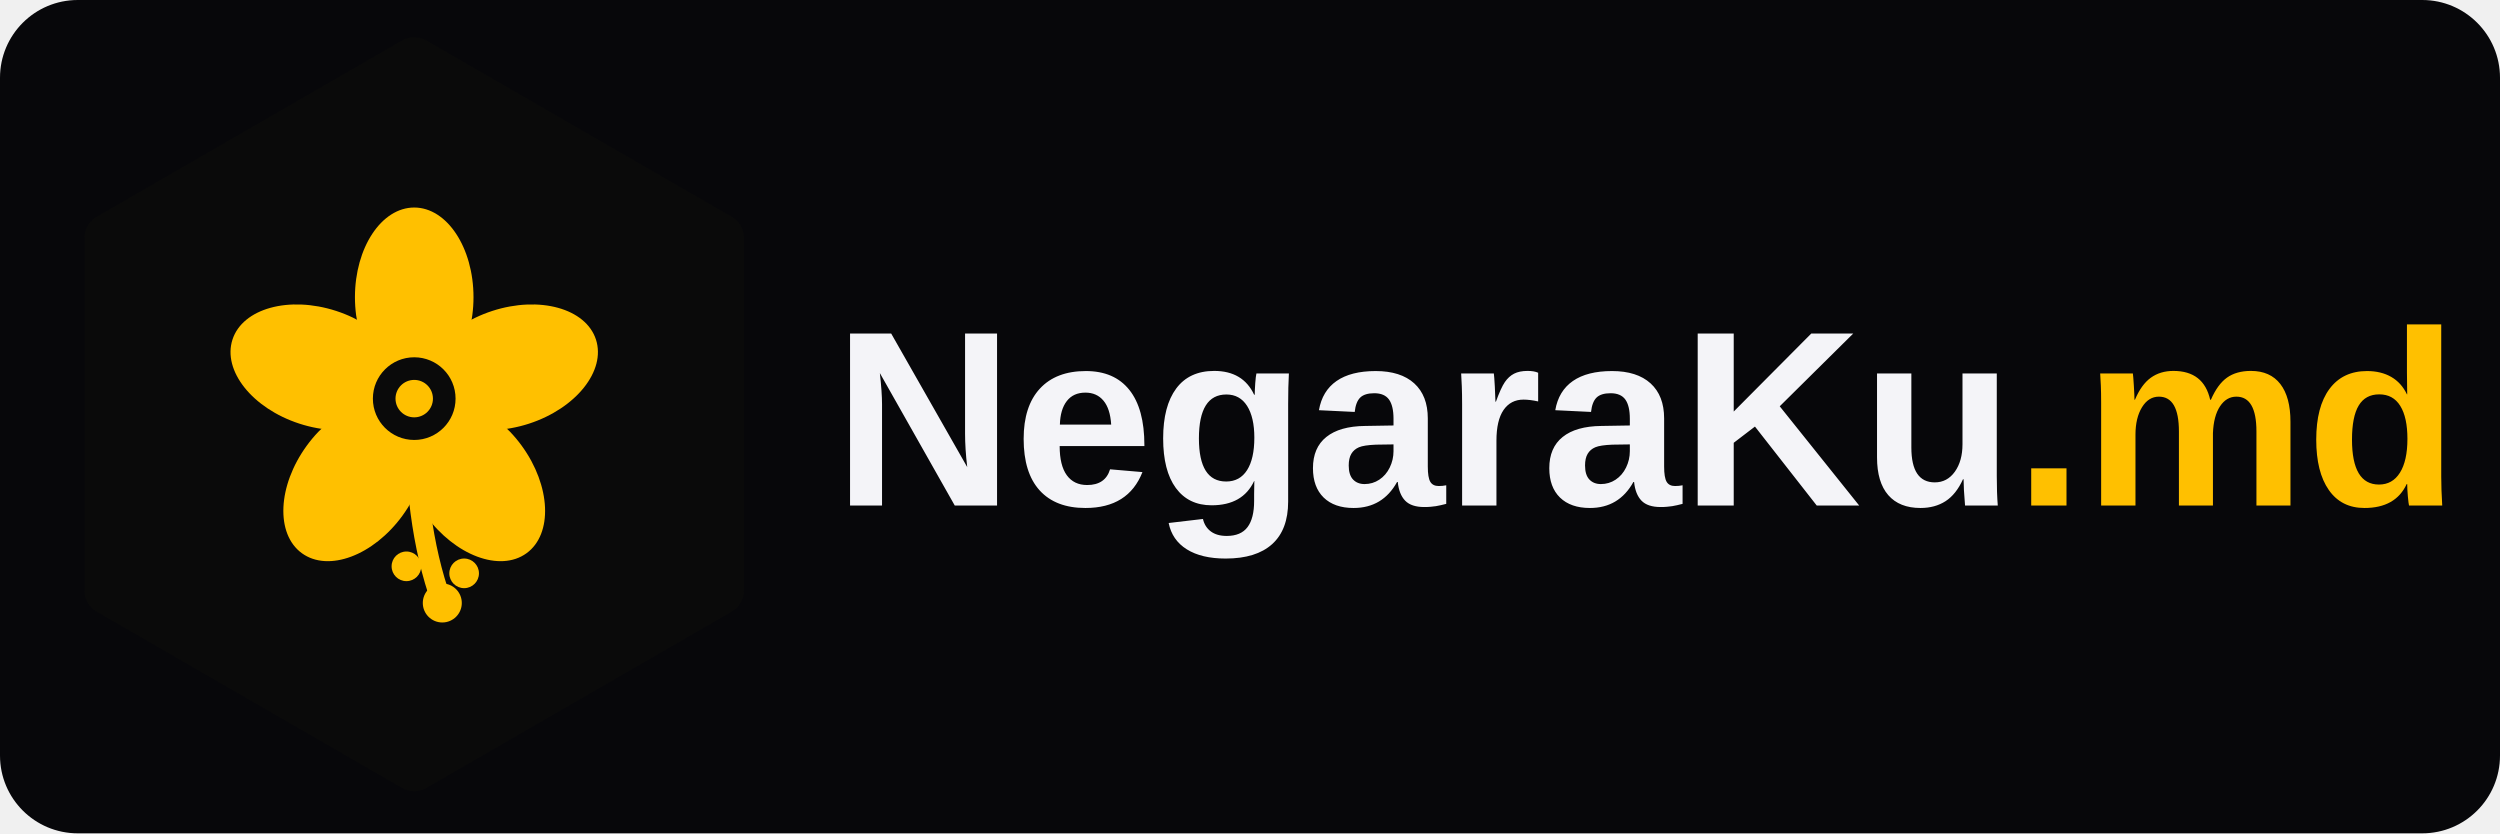
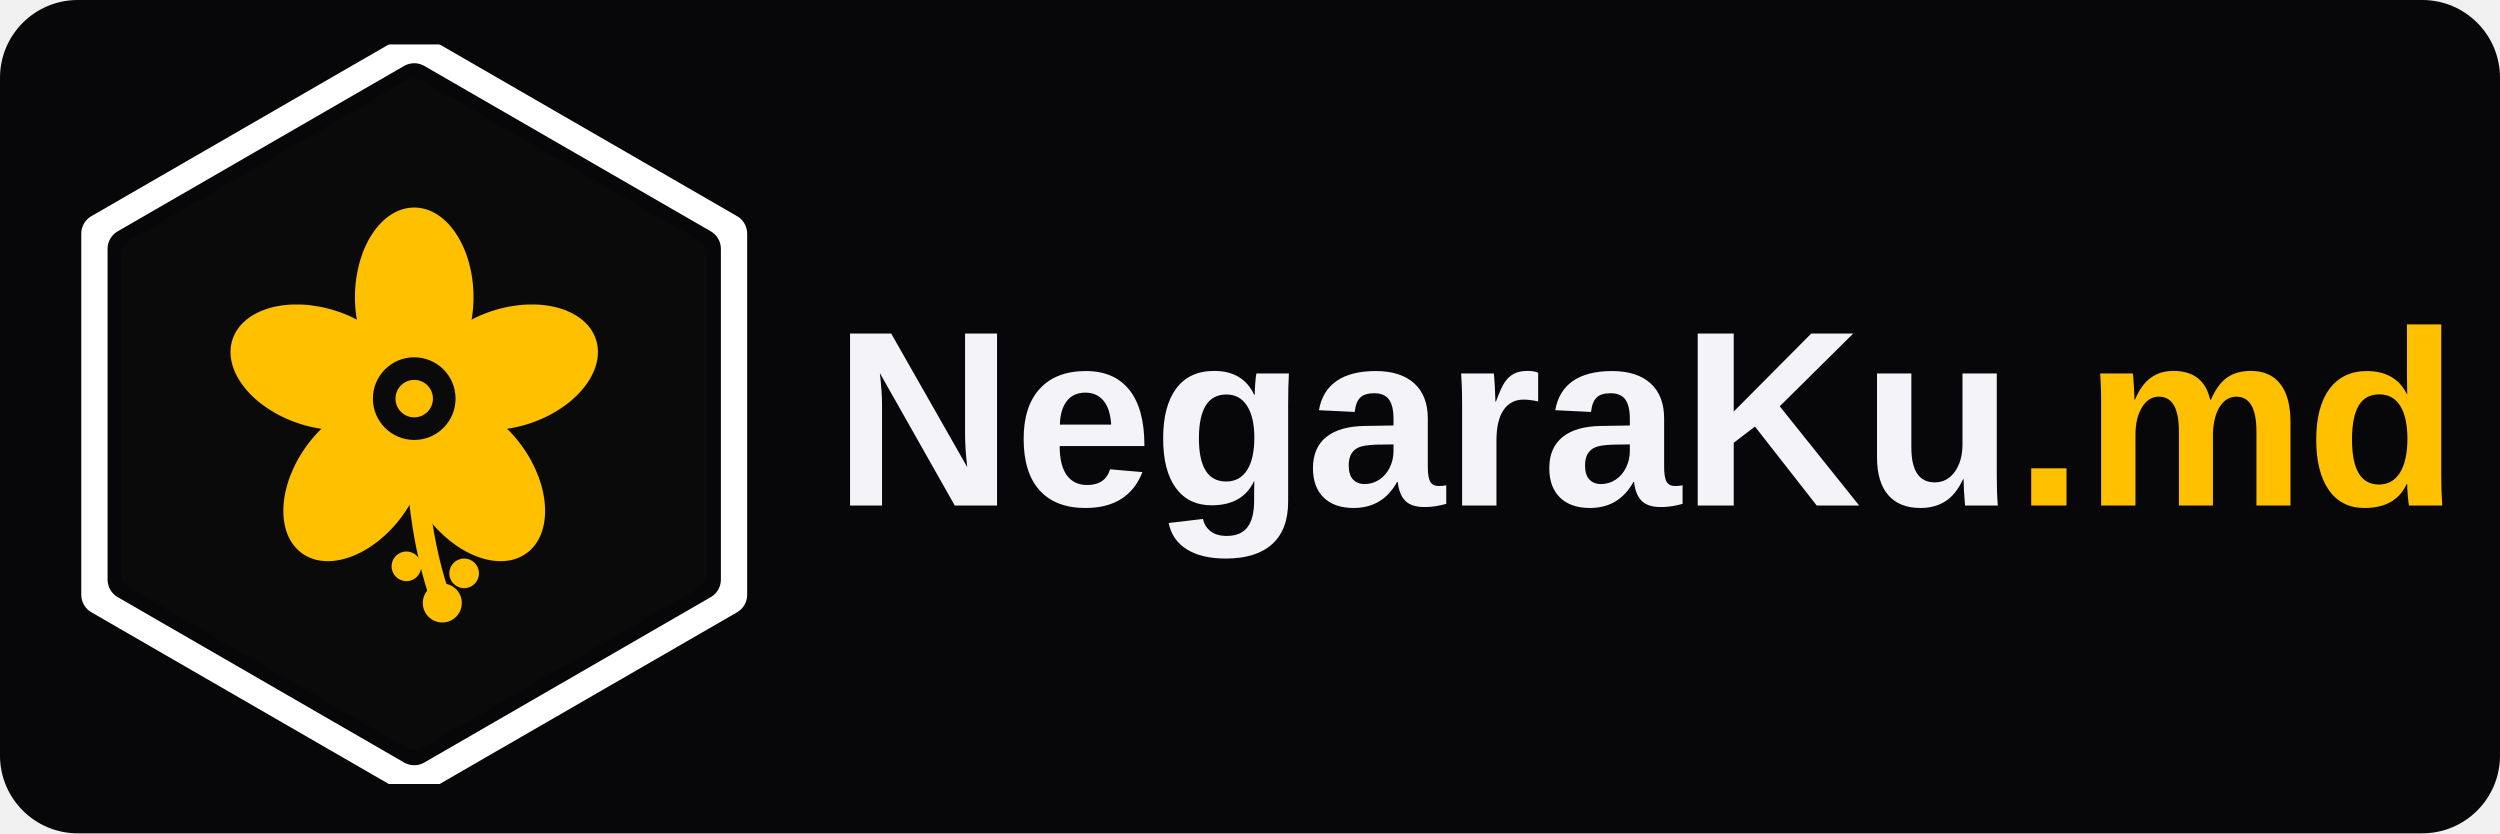
<svg xmlns="http://www.w3.org/2000/svg" width="900" height="300" viewBox="0 0 900 300">
  <rect width="900" height="300" rx="28" fill="#07070A" />
  <g transform="translate(16 16) scale(0.52)">
-     <polygon points="256.0,12.0 44.7,134.0 44.7,378.0 256.0,500.0 467.3,378.0 467.3,134.0" fill="#0A0A0A" stroke="#0A0A0A" stroke-width="34" stroke-linejoin="round" />
+     <mask id="ring-l">
+       <rect width="512" height="512" fill="#000" />
+       <polygon points="256.0,6.0 39.5,131.0 39.5,381.0 256.0,506.0 472.5,381.0 472.5,131.0" fill="#fff" stroke="#fff" stroke-width="28" stroke-linejoin="round" />
+       <polygon points="256.0,27.0 57.7,141.5 57.7,370.5 256.0,485.0 454.3,370.5 454.3,141.5" fill="#000" stroke="#000" stroke-width="28" stroke-linejoin="round" />
+     </mask>
+     <rect width="512" height="512" fill="#FFFFFF" mask="url(#ring-l)" />
+     <polygon points="256.0,38.0 67.2,147.0 67.2,365.0 256.0,474.0 444.8,365.0 444.8,147.0" fill="#0A0A0A" stroke="#0A0A0A" stroke-width="28" stroke-linejoin="round" />
    <g transform="translate(83.20 94.00) scale(5.4)">
      <defs>
-         <mask id="bl">
+         <mask id="bh-l">
          <rect width="64" height="64" fill="#fff" />
          <circle cx="32" cy="28" r="5.3" fill="#000" />
        </mask>
      </defs>
-       <g mask="url(#bl)">
+       <g mask="url(#bh-l)">
        <g fill="#FFC000" transform="translate(32 28)">
          <ellipse cx="0" cy="-13" rx="7.6" ry="11.5" />
          <ellipse cx="0" cy="-13" rx="7.6" ry="11.5" transform="rotate(72)" />
          <ellipse cx="0" cy="-13" rx="7.6" ry="11.5" transform="rotate(144)" />
          <ellipse cx="0" cy="-13" rx="7.6" ry="11.5" transform="rotate(216)" />
          <ellipse cx="0" cy="-13" rx="7.6" ry="11.5" transform="rotate(288)" />
        </g>
        <path d="M32 28 C 32 39, 33 47, 35.5 54" stroke="#FFC000" stroke-width="2.6" fill="none" stroke-linecap="round" />
        <circle cx="35.6" cy="54.2" r="2.5" fill="#FFC000" />
        <circle cx="31" cy="49.5" r="1.9" fill="#FFC000" />
        <circle cx="38.4" cy="50.4" r="1.9" fill="#FFC000" />
      </g>
      <circle cx="32" cy="28" r="2.4" fill="#FFC000" />
    </g>
  </g>
  <text x="300" y="182" font-family="Montserrat, 'Segoe UI', Arial, sans-serif" font-size="90" font-weight="800" fill="#F4F4F8">NegaraKu<tspan fill="#FFC000">.md</tspan>
  </text>
</svg>
